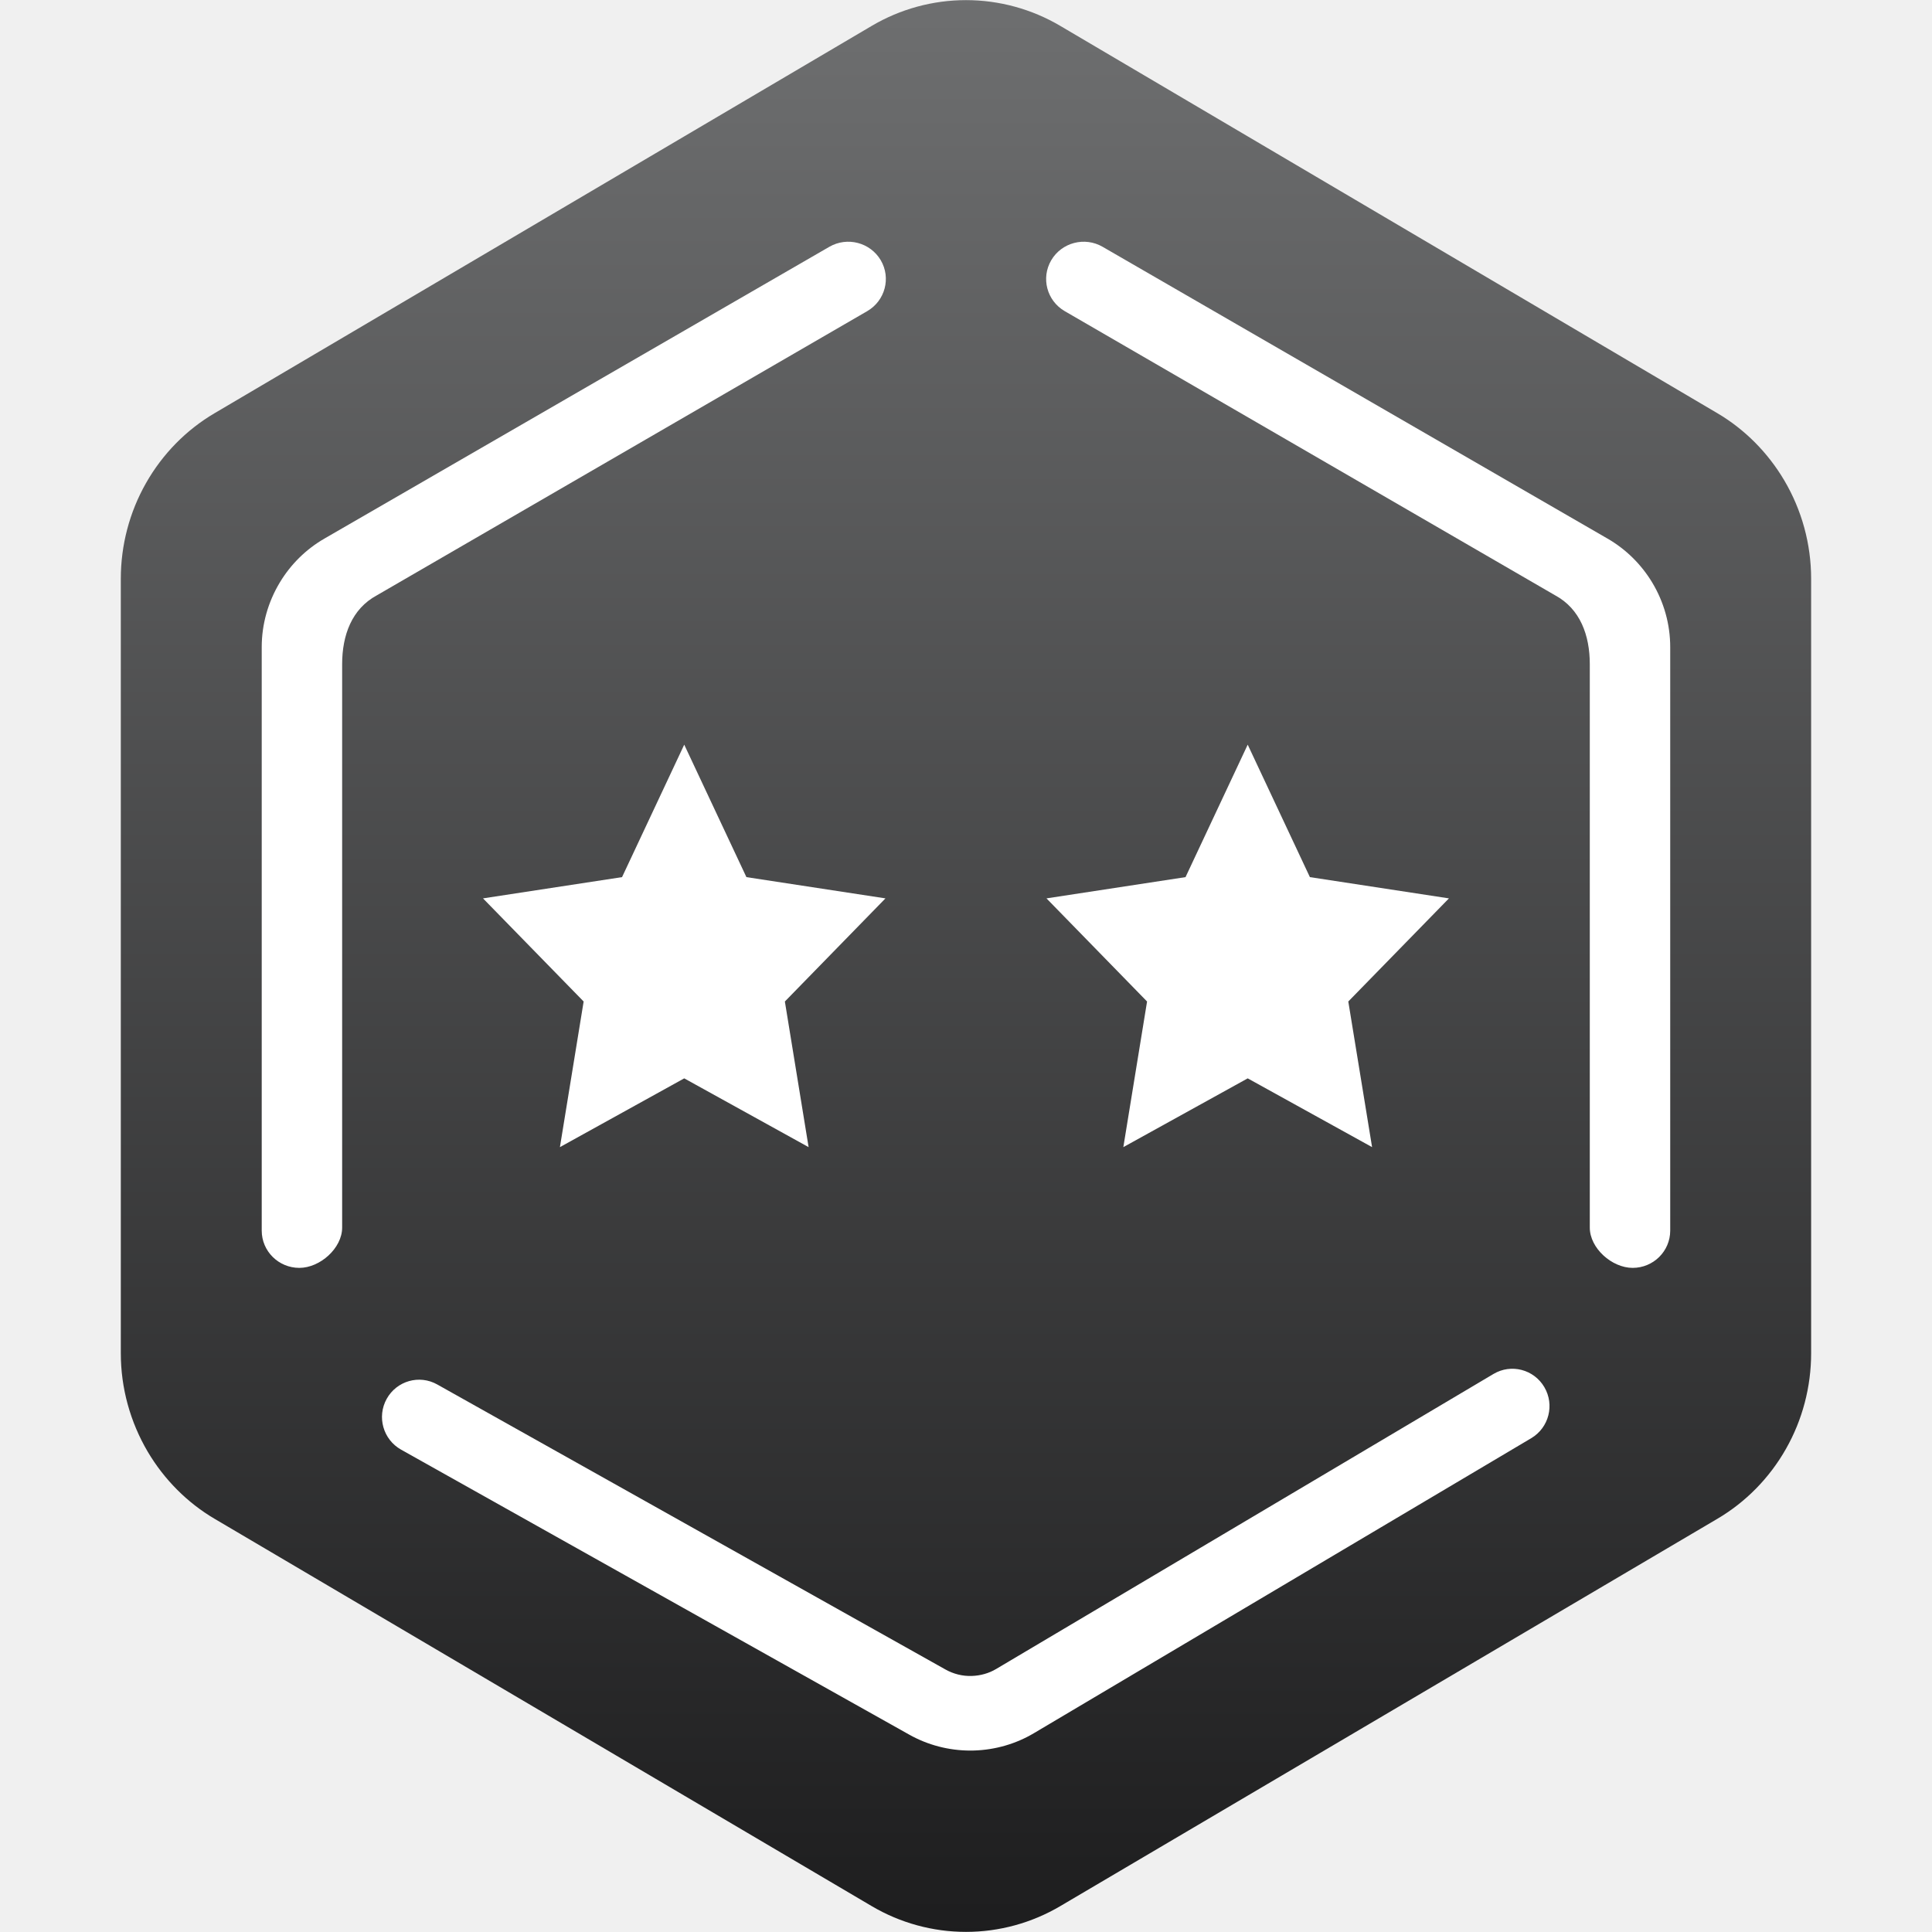
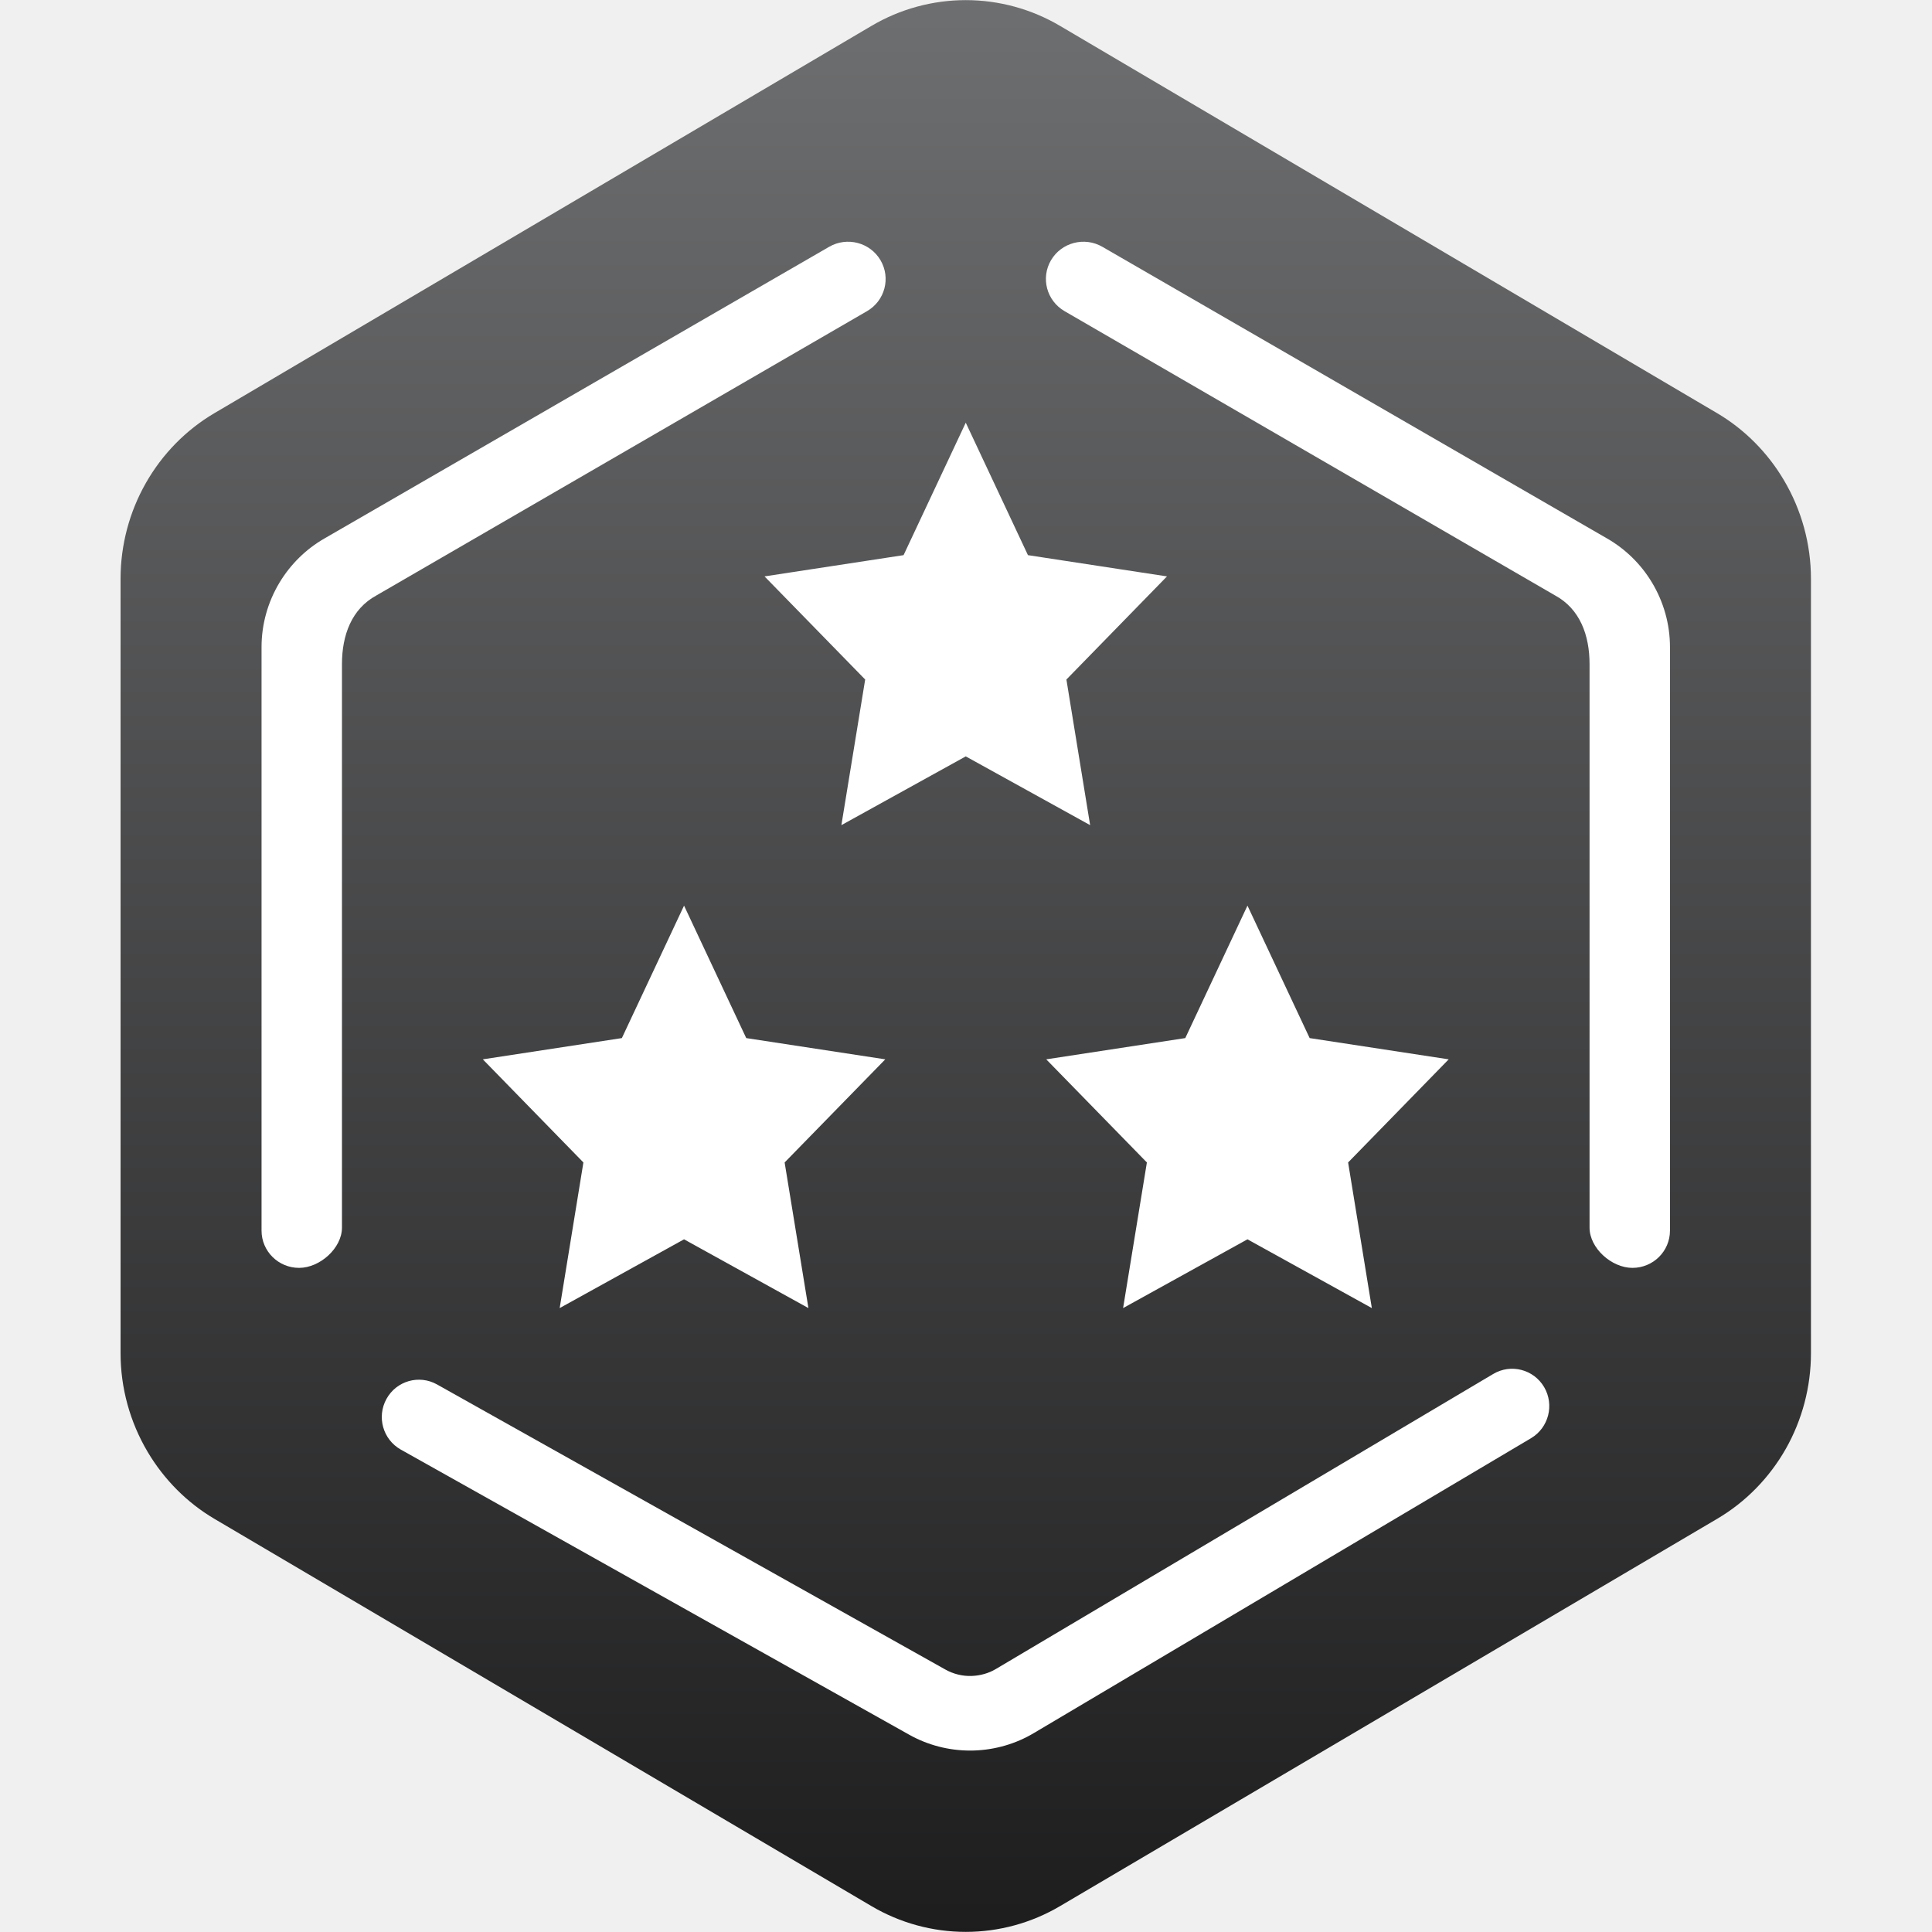
<svg xmlns="http://www.w3.org/2000/svg" version="1.1" width="32" height="32" viewBox="0 0 32 32">
  <defs>
    <linearGradient id="gradient1" x1="50.000%" y1="0.000%" x2="50.000%" y2="100.000%">
      <stop offset="0%" stop-color="#6E6F70" />
      <stop offset="100%" stop-color="#1D1D1E" />
    </linearGradient>
  </defs>
-   <g id="icon_rank_10_act">
-     <path id="bg" d="M29.551,7.953 C29.279,7.494 28.897,7.110 28.445,6.844 C28.445,6.844 17.562,0.429 17.562,0.429 C17.088,0.149 16.547,0.002 16.000,0.002 C15.452,0.002 14.912,0.149 14.438,0.429 C14.438,0.429 3.554,6.844 3.554,6.844 C3.083,7.121 2.690,7.522 2.418,8.002 C2.145,8.482 2.001,9.030 2.001,9.585 C2.001,9.585 2.001,22.415 2.001,22.415 C2.001,22.988 2.156,23.552 2.448,24.047 C2.720,24.506 3.102,24.890 3.554,25.156 C3.554,25.156 14.438,31.571 14.438,31.571 C14.912,31.851 15.452,31.998 16.000,31.998 C16.547,31.998 17.088,31.851 17.562,31.571 C17.562,31.571 28.445,25.156 28.445,25.156 C28.916,24.879 29.309,24.478 29.581,23.998 C29.854,23.518 29.998,22.970 29.998,22.415 C29.998,22.415 29.998,9.585 29.998,9.585 C29.998,9.012 29.844,8.448 29.551,7.953 z" fill="url(#gradient1)" />
-     <path id="beam" d="M27.042,21.000 C26.698,21.000 26.332,20.674 26.332,20.333 C26.332,20.333 26.332,11.000 26.332,11.000 C26.332,10.523 26.173,10.085 25.759,9.861 C24.390,9.068 17.636,5.154 17.636,5.154 C17.339,4.982 17.239,4.605 17.412,4.310 C17.585,4.016 17.966,3.916 18.263,4.088 C18.263,4.088 26.626,8.921 26.626,8.921 C26.928,9.095 27.183,9.346 27.365,9.647 C27.561,9.972 27.664,10.342 27.664,10.717 C27.664,10.717 27.664,20.383 27.664,20.383 C27.664,20.724 27.385,21.000 27.042,21.000 zM19.636,14.528 L20.666,12.334 L21.696,14.528 L23.999,14.880 L22.332,16.588 L22.726,19.000 L20.666,17.861 L18.606,19.000 L18.999,16.588 L17.333,14.880 L19.636,14.528 zM25.579,22.975 C25.752,23.269 25.655,23.647 25.362,23.821 C25.362,23.821 17.123,28.708 17.123,28.708 C16.827,28.884 16.485,28.983 16.134,28.994 C16.114,28.994 16.094,28.995 16.074,28.995 C15.717,28.995 15.367,28.904 15.058,28.730 C15.058,28.730 6.642,24.010 6.642,24.010 C6.346,23.843 6.239,23.467 6.405,23.169 C6.571,22.871 6.945,22.764 7.242,22.931 C7.242,22.931 15.658,27.651 15.658,27.651 C15.791,27.726 15.944,27.765 16.098,27.759 C16.241,27.754 16.379,27.715 16.497,27.645 C16.497,27.645 24.737,22.757 24.737,22.757 C25.029,22.583 25.406,22.681 25.579,22.975 zM10.303,14.528 L11.333,12.334 L12.363,14.528 L14.666,14.880 L13.000,16.588 L13.393,19.000 L11.333,17.861 L9.274,19.000 L9.667,16.588 L8.000,14.880 L10.303,14.528 zM14.363,5.154 C14.363,5.154 7.609,9.068 6.241,9.861 C5.826,10.085 5.667,10.523 5.667,11.000 C5.667,11.000 5.667,20.333 5.667,20.333 C5.667,20.674 5.301,21.000 4.958,21.000 C4.614,21.000 4.335,20.724 4.335,20.383 C4.335,20.383 4.335,10.717 4.335,10.717 C4.335,10.342 4.439,9.972 4.635,9.647 C4.816,9.346 5.071,9.095 5.373,8.921 C5.373,8.921 13.736,4.088 13.736,4.088 C14.034,3.916 14.414,4.016 14.588,4.310 C14.761,4.605 14.660,4.982 14.363,5.154 z" fill="#FFFFFF" />
+   <g id="icon_rank_11_act">
+     <path id="bg" d="M29.547,7.953 C29.276,7.494 28.893,7.110 28.442,6.844 C28.442,6.844 17.558,0.429 17.558,0.429 C17.084,0.149 16.544,0.002 15.996,0.002 C15.448,0.002 14.908,0.149 14.434,0.429 C14.434,0.429 3.550,6.844 3.550,6.844 C3.080,7.121 2.687,7.522 2.415,8.002 C2.142,8.482 1.997,9.030 1.997,9.585 C1.997,9.585 1.997,22.415 1.997,22.415 C1.997,22.988 2.152,23.552 2.445,24.047 C2.717,24.506 3.099,24.890 3.550,25.156 C3.550,25.156 14.434,31.571 14.434,31.571 C14.908,31.851 15.448,31.998 15.996,31.998 C16.544,31.998 17.084,31.851 17.558,31.571 C17.558,31.571 28.442,25.156 28.442,25.156 C28.913,24.879 29.305,24.478 29.578,23.998 C29.850,23.518 29.995,22.970 29.995,22.415 C29.995,22.415 29.995,9.585 29.995,9.585 C29.995,9.012 29.840,8.448 29.547,7.953 z" fill="url(#gradient1)" />
+     <path id="beam" d="M27.038,21.000 C26.694,21.000 26.328,20.674 26.328,20.333 C26.328,20.333 26.328,11.000 26.328,11.000 C26.328,10.523 26.170,10.085 25.755,9.861 C24.386,9.068 17.633,5.154 17.633,5.154 C17.336,4.982 17.235,4.605 17.408,4.310 C17.581,4.016 17.962,3.916 18.259,4.088 C18.259,4.088 26.622,8.921 26.622,8.921 C26.924,9.095 27.180,9.346 27.361,9.647 C27.557,9.972 27.660,10.342 27.660,10.717 C27.660,10.717 27.660,20.383 27.660,20.383 C27.660,20.724 27.382,21.000 27.038,21.000 zM17.663,11.255 L18.056,13.667 L15.996,12.528 L13.936,13.667 L14.330,11.255 L12.663,9.547 L14.966,9.195 L15.996,7.001 L17.026,9.195 L19.329,9.547 L17.663,11.255 zM14.360,5.154 C14.360,5.154 7.606,9.068 6.237,9.861 C5.822,10.085 5.664,10.523 5.664,11.000 C5.664,11.000 5.664,20.333 5.664,20.333 C5.664,20.674 5.298,21.000 4.954,21.000 C4.610,21.000 4.332,20.724 4.332,20.383 C4.332,20.383 4.332,10.717 4.332,10.717 C4.332,10.342 4.435,9.972 4.631,9.647 C4.813,9.346 5.068,9.095 5.370,8.921 C5.370,8.921 13.733,4.088 13.733,4.088 C14.030,3.916 14.411,4.016 14.584,4.310 C14.757,4.605 14.657,4.982 14.360,5.154 zM10.300,17.194 L11.330,15.000 L12.360,17.194 L14.663,17.546 L12.996,19.254 L13.390,21.666 L11.330,20.527 L9.270,21.666 L9.663,19.254 L7.997,17.546 L10.300,17.194 zM19.632,17.194 L20.662,15.000 L21.692,17.194 L23.995,17.546 L22.329,19.254 L22.722,21.666 L20.662,20.527 L18.602,21.666 L18.996,19.254 L17.329,17.546 L19.632,17.194 zM7.239,22.931 C7.239,22.931 15.655,27.651 15.655,27.651 C15.788,27.726 15.941,27.765 16.095,27.759 C16.237,27.754 16.375,27.715 16.493,27.645 C16.493,27.645 24.733,22.757 24.733,22.757 C25.026,22.583 25.403,22.681 25.576,22.975 C25.748,23.269 25.651,23.647 25.359,23.821 C25.359,23.821 17.119,28.708 17.119,28.708 C16.823,28.884 16.481,28.983 16.131,28.994 C16.111,28.994 16.090,28.995 16.070,28.995 C15.713,28.995 15.364,28.904 15.055,28.730 C15.055,28.730 6.639,24.010 6.639,24.010 C6.342,23.843 6.236,23.467 6.402,23.169 C6.567,22.871 6.942,22.764 7.239,22.931 z" fill="#FFFFFF" />
  </g>
</svg>
